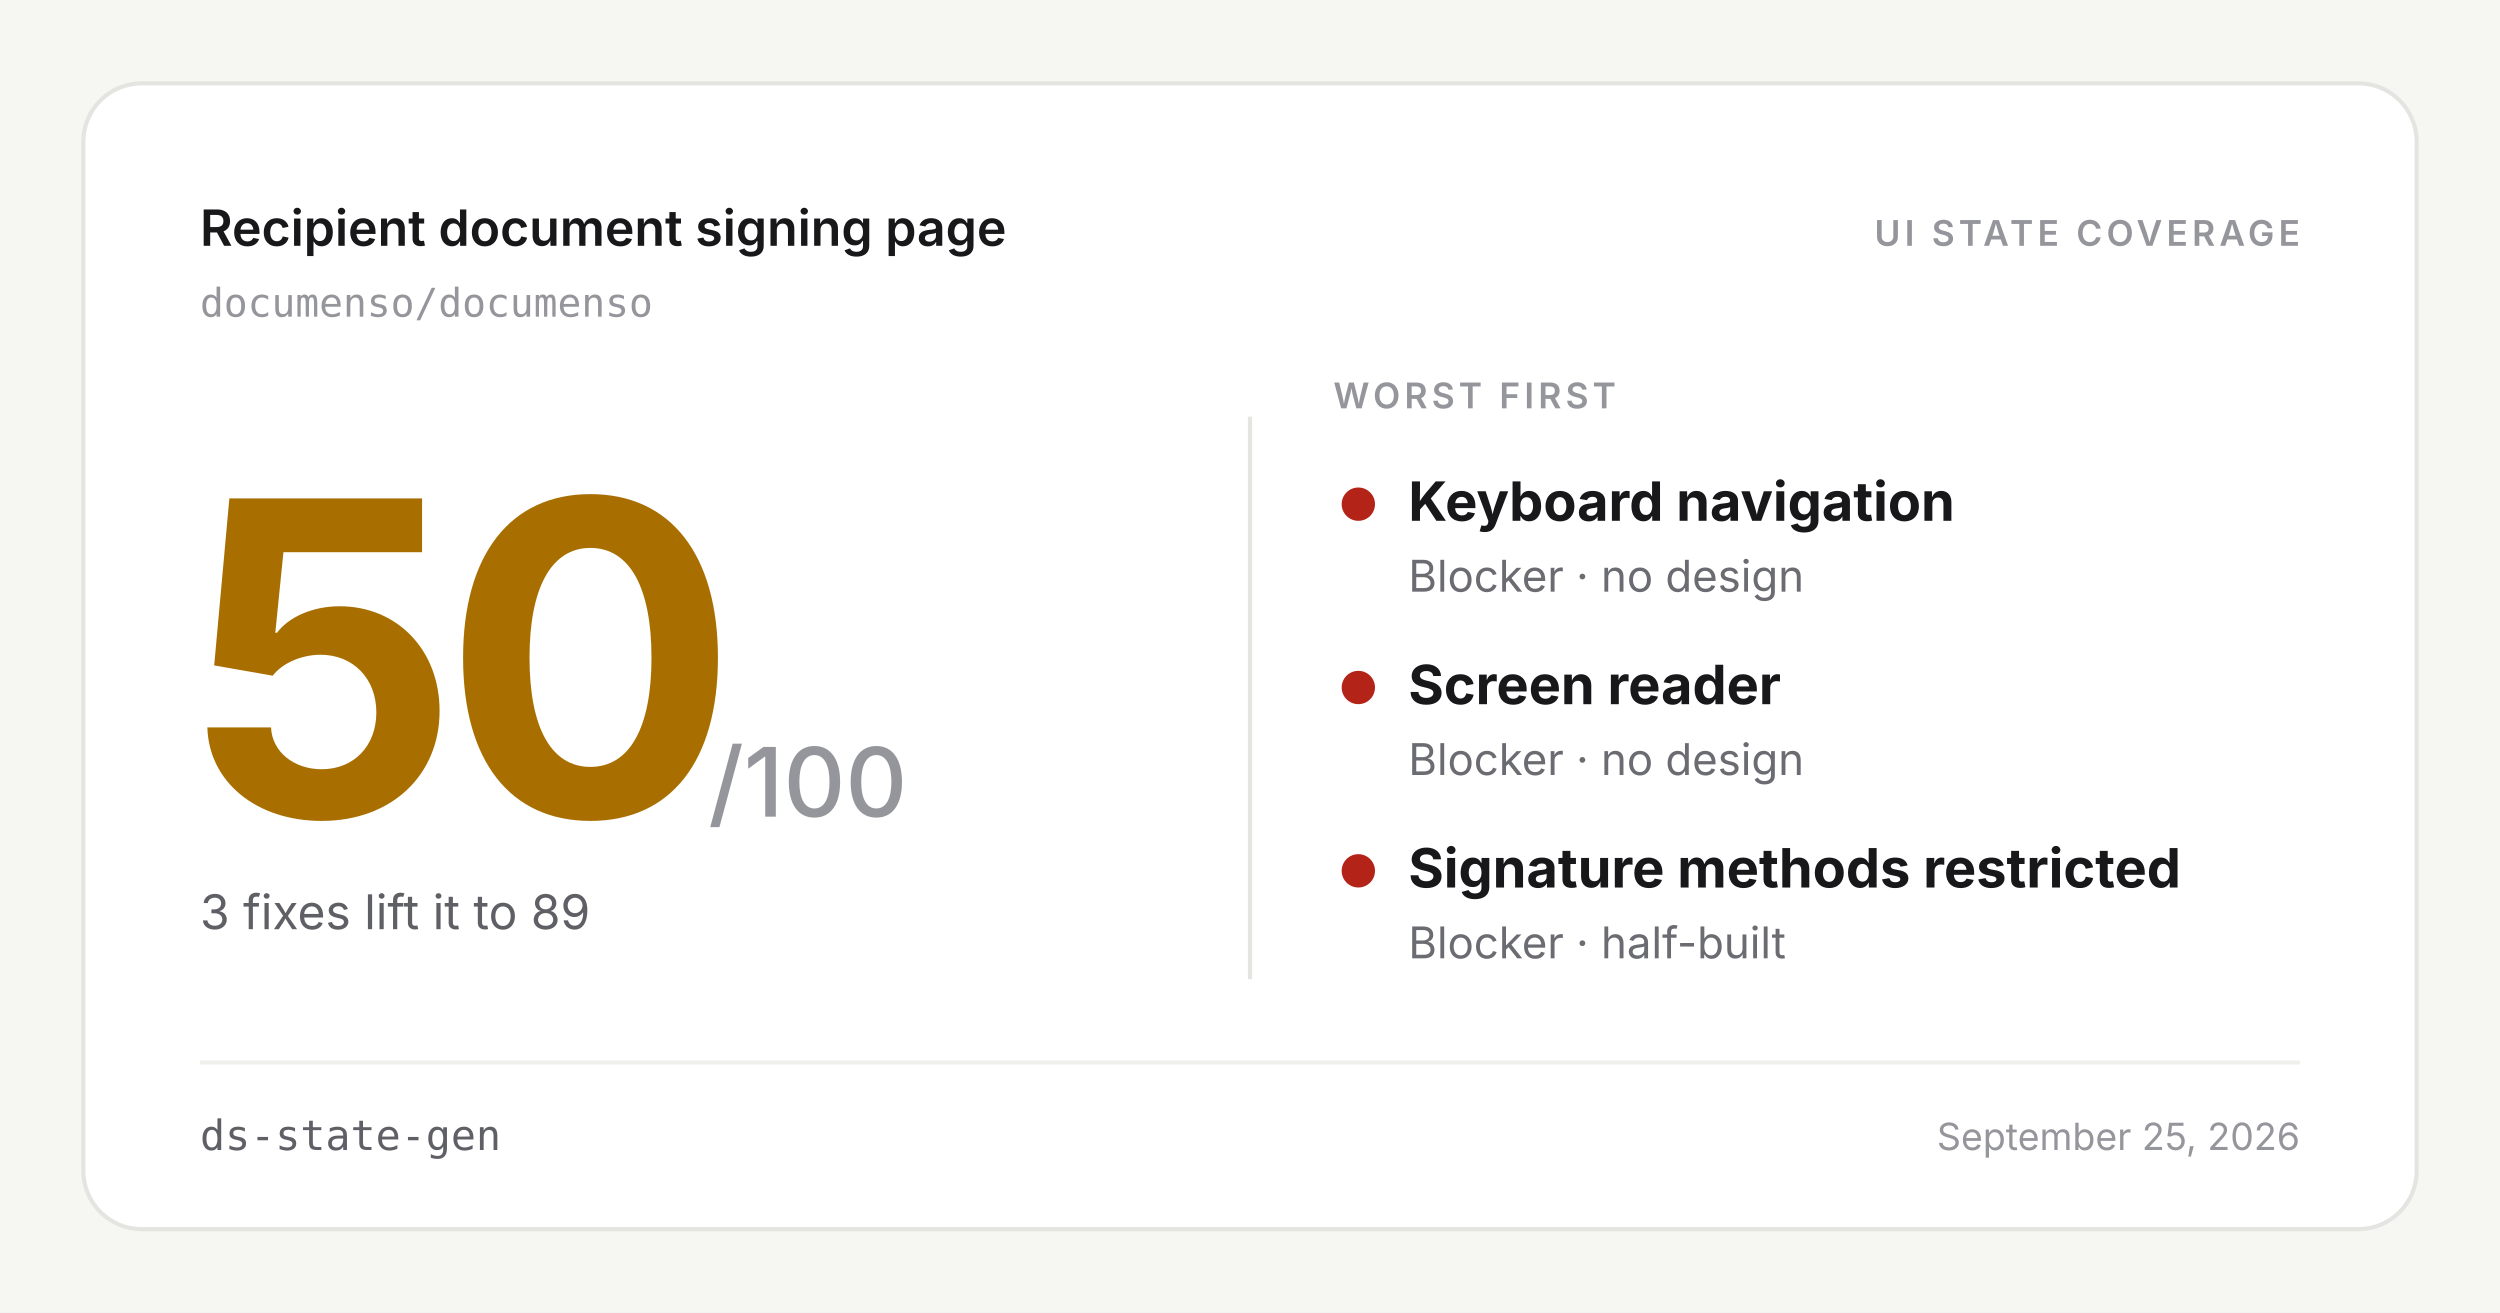
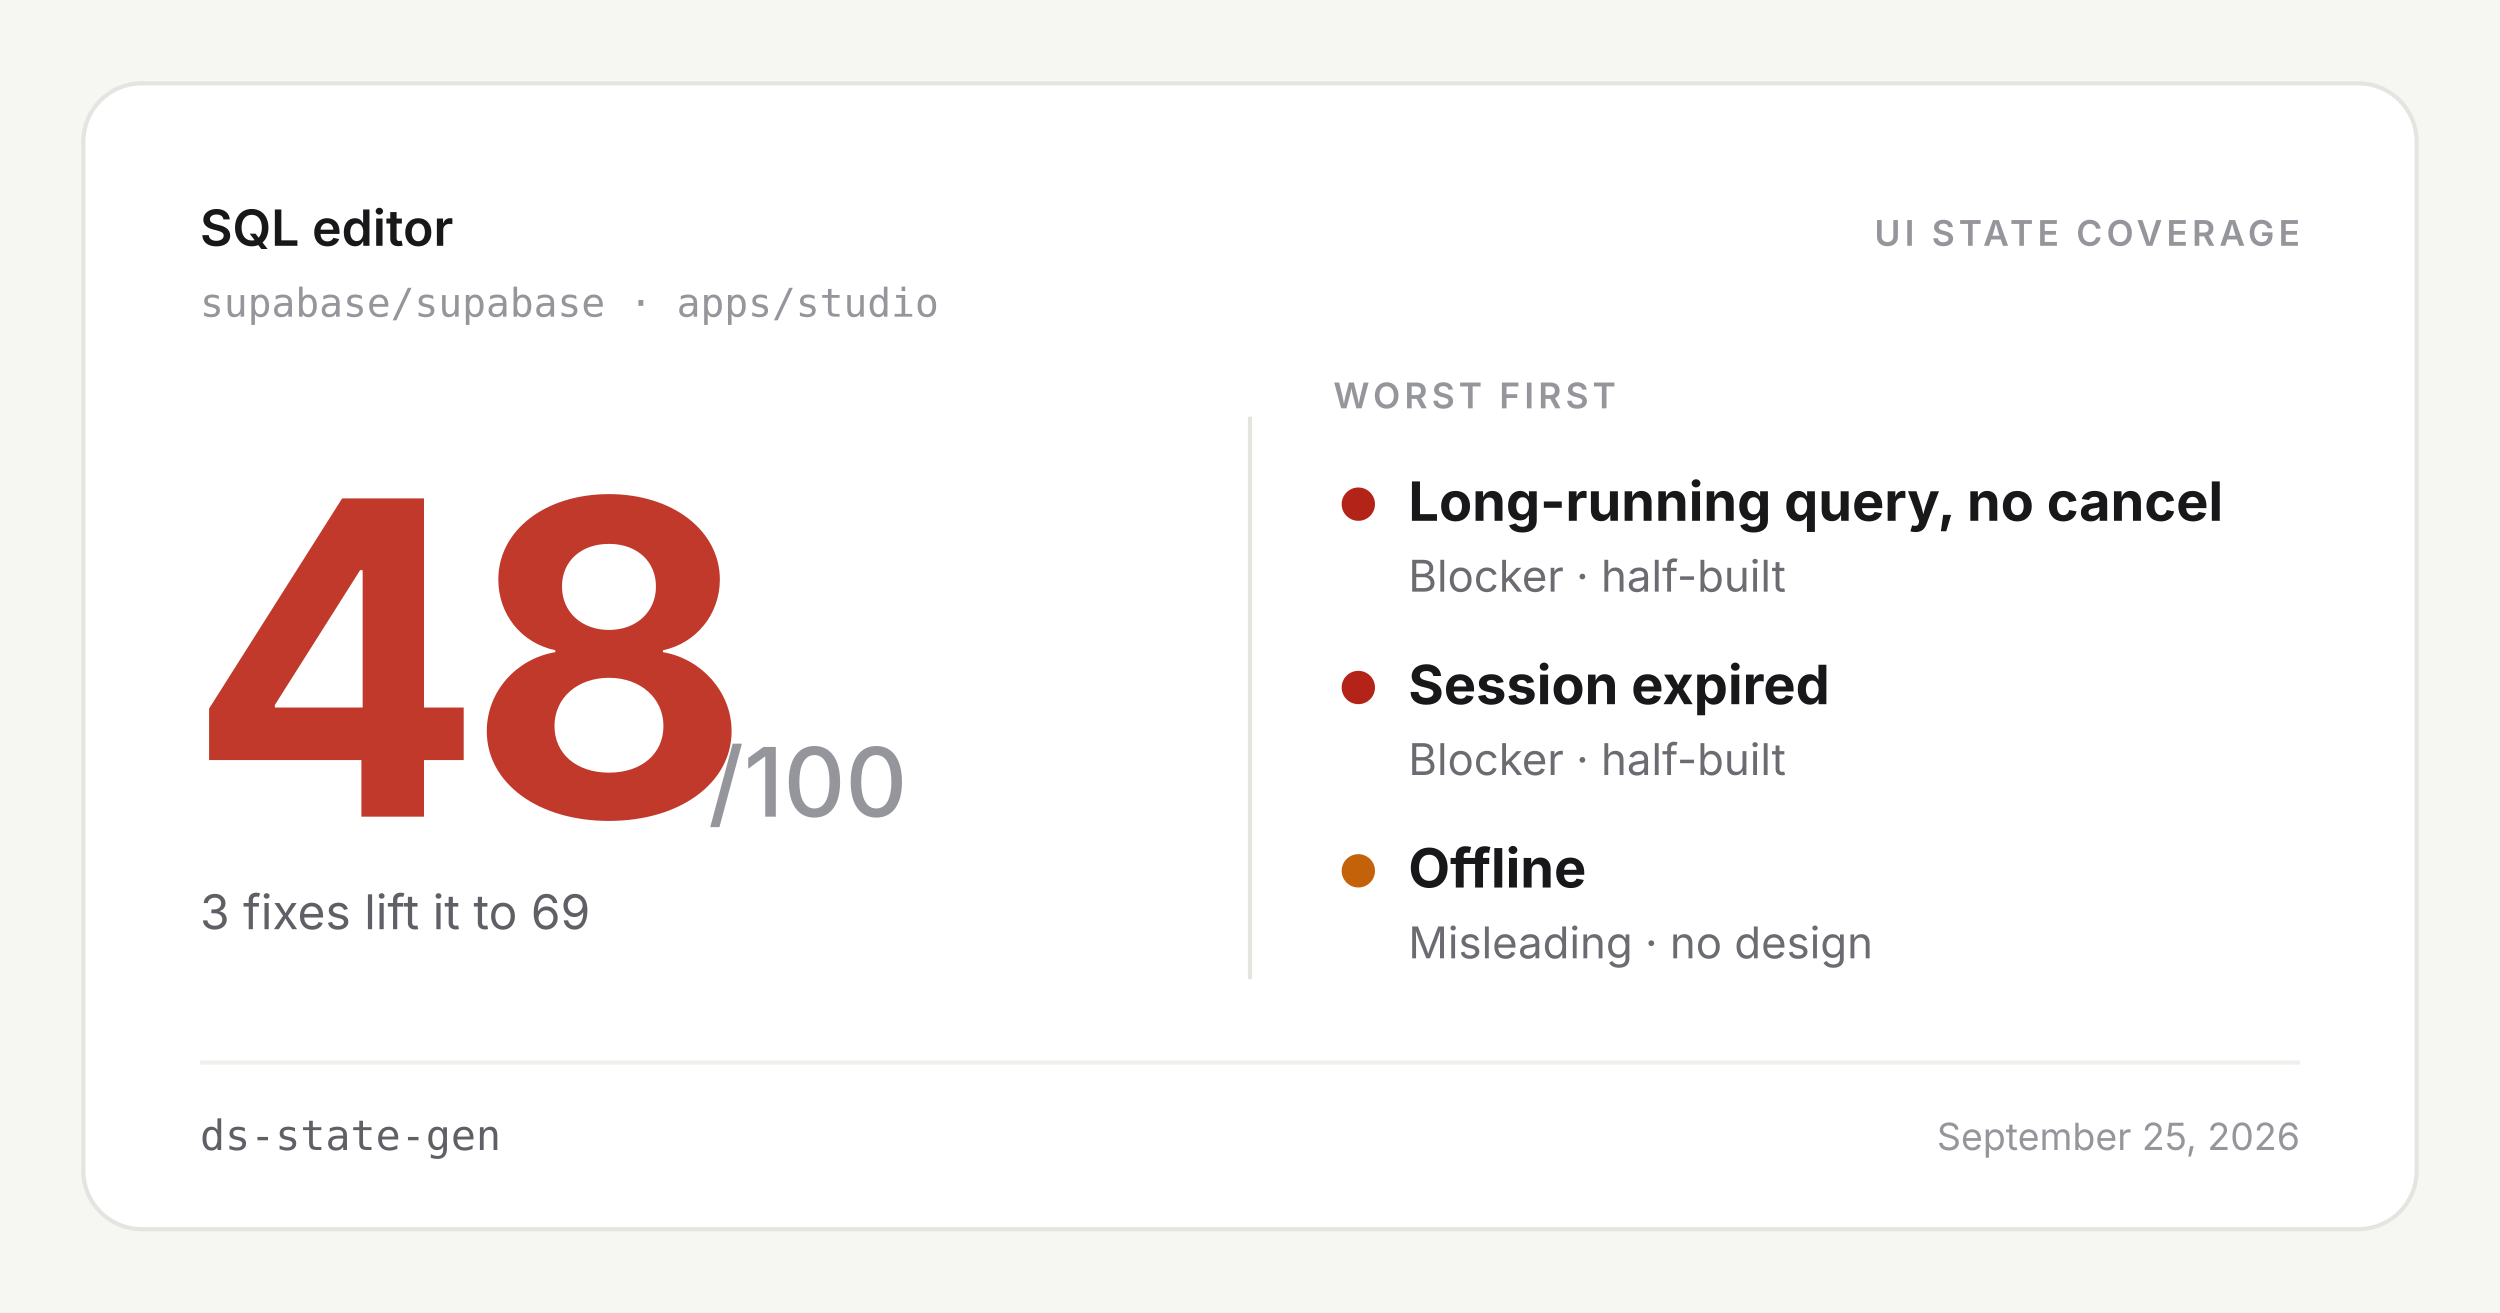
<svg xmlns="http://www.w3.org/2000/svg" width="1200" height="630" viewBox="0 0 1200 630" font-family="Inter, -apple-system, 'Segoe UI', system-ui, sans-serif">
  <rect width="1200" height="630" fill="#f6f6f3" />
  <rect x="40" y="40" width="1120" height="550" rx="28" fill="#ffffff" stroke="#e4e4e0" stroke-width="2" />
-   <text x="96" y="118" font-size="24" font-weight="600" fill="#18181b">Recipient document signing page</text>
-   <text x="96" y="152" font-size="19" fill="#95959c" font-family="ui-monospace, Menlo, monospace">documenso/documenso</text>
+   <text x="96" y="118" font-size="24" font-weight="600" fill="#18181b">SQL editor</text>
+   <text x="96" y="152" font-size="19" fill="#95959c" font-family="ui-monospace, Menlo, monospace">supabase/supabase · apps/studio</text>
  <text x="1104" y="118" font-size="17" font-weight="600" fill="#95959c" text-anchor="end" letter-spacing="2">UI STATE COVERAGE</text>
-   <text x="90" y="392" font-size="210" font-weight="700" fill="#a86f00" letter-spacing="-8">50</text>
+   <text x="90" y="392" font-size="210" font-weight="700" fill="#c0392b" letter-spacing="-8">48</text>
  <text x="340" y="392" font-size="46" font-weight="500" fill="#95959c">/100</text>
-   <text x="96" y="446" font-size="23" fill="#5f5f66">3 fixes lift it to 89</text>
+   <text x="96" y="446" font-size="23" fill="#5f5f66">3 fixes lift it to 69</text>
  <line x1="600" y1="200" x2="600" y2="470" stroke="#e4e4e0" stroke-width="2" />
  <text x="640" y="196" font-size="17" font-weight="600" fill="#95959c" letter-spacing="2">WORST FIRST</text>
  <circle cx="652" cy="242" r="8" fill="#b42318" />
-   <text x="676" y="250" font-size="26" font-weight="650" fill="#18181b">Keyboard navigation</text>
-   <text x="676" y="284" font-size="21" fill="#6b6b72">Blocker · no design</text>
+   <text x="676" y="250" font-size="26" font-weight="650" fill="#18181b">Long-running query, no cancel</text>
+   <text x="676" y="284" font-size="21" fill="#6b6b72">Blocker · half-built</text>
  <circle cx="652" cy="330" r="8" fill="#b42318" />
-   <text x="676" y="338" font-size="26" font-weight="650" fill="#18181b">Screen reader</text>
-   <text x="676" y="372" font-size="21" fill="#6b6b72">Blocker · no design</text>
-   <circle cx="652" cy="418" r="8" fill="#b42318" />
-   <text x="676" y="426" font-size="26" font-weight="650" fill="#18181b">Signature methods restricted</text>
-   <text x="676" y="460" font-size="21" fill="#6b6b72">Blocker · half-built</text>
+   <text x="676" y="338" font-size="26" font-weight="650" fill="#18181b">Session expired</text>
+   <text x="676" y="372" font-size="21" fill="#6b6b72">Blocker · half-built</text>
+   <circle cx="652" cy="418" r="8" fill="#c4620a" />
+   <text x="676" y="426" font-size="26" font-weight="650" fill="#18181b">Offline</text>
+   <text x="676" y="460" font-size="21" fill="#6b6b72">Misleading · no design</text>
  <line x1="96" y1="510" x2="1104" y2="510" stroke="#efefec" stroke-width="2" />
  <text x="96" y="552" font-size="20" fill="#5f5f66" font-family="ui-monospace, Menlo, monospace">ds-state-gen</text>
  <text x="1104" y="552" font-size="18" fill="#95959c" text-anchor="end">September 25, 2026</text>
</svg>
